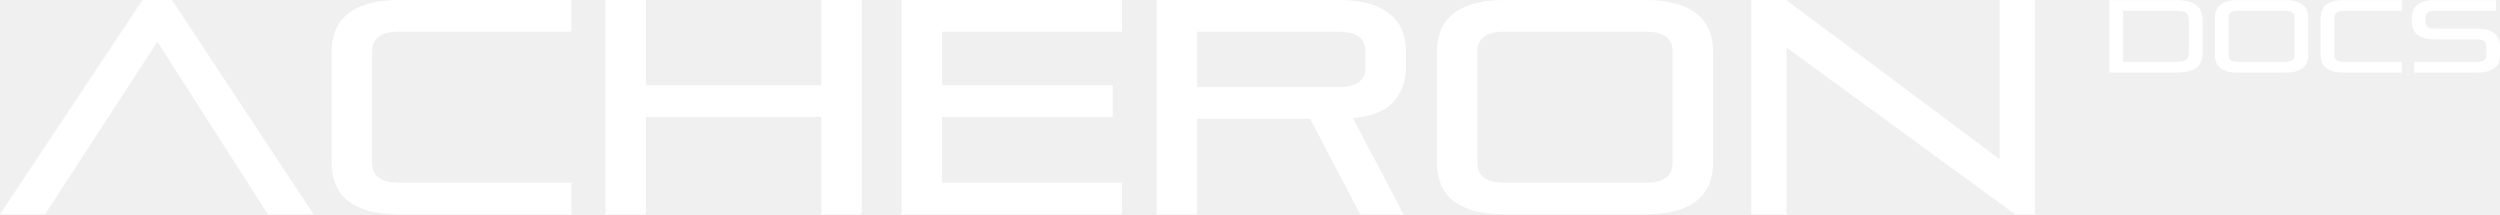
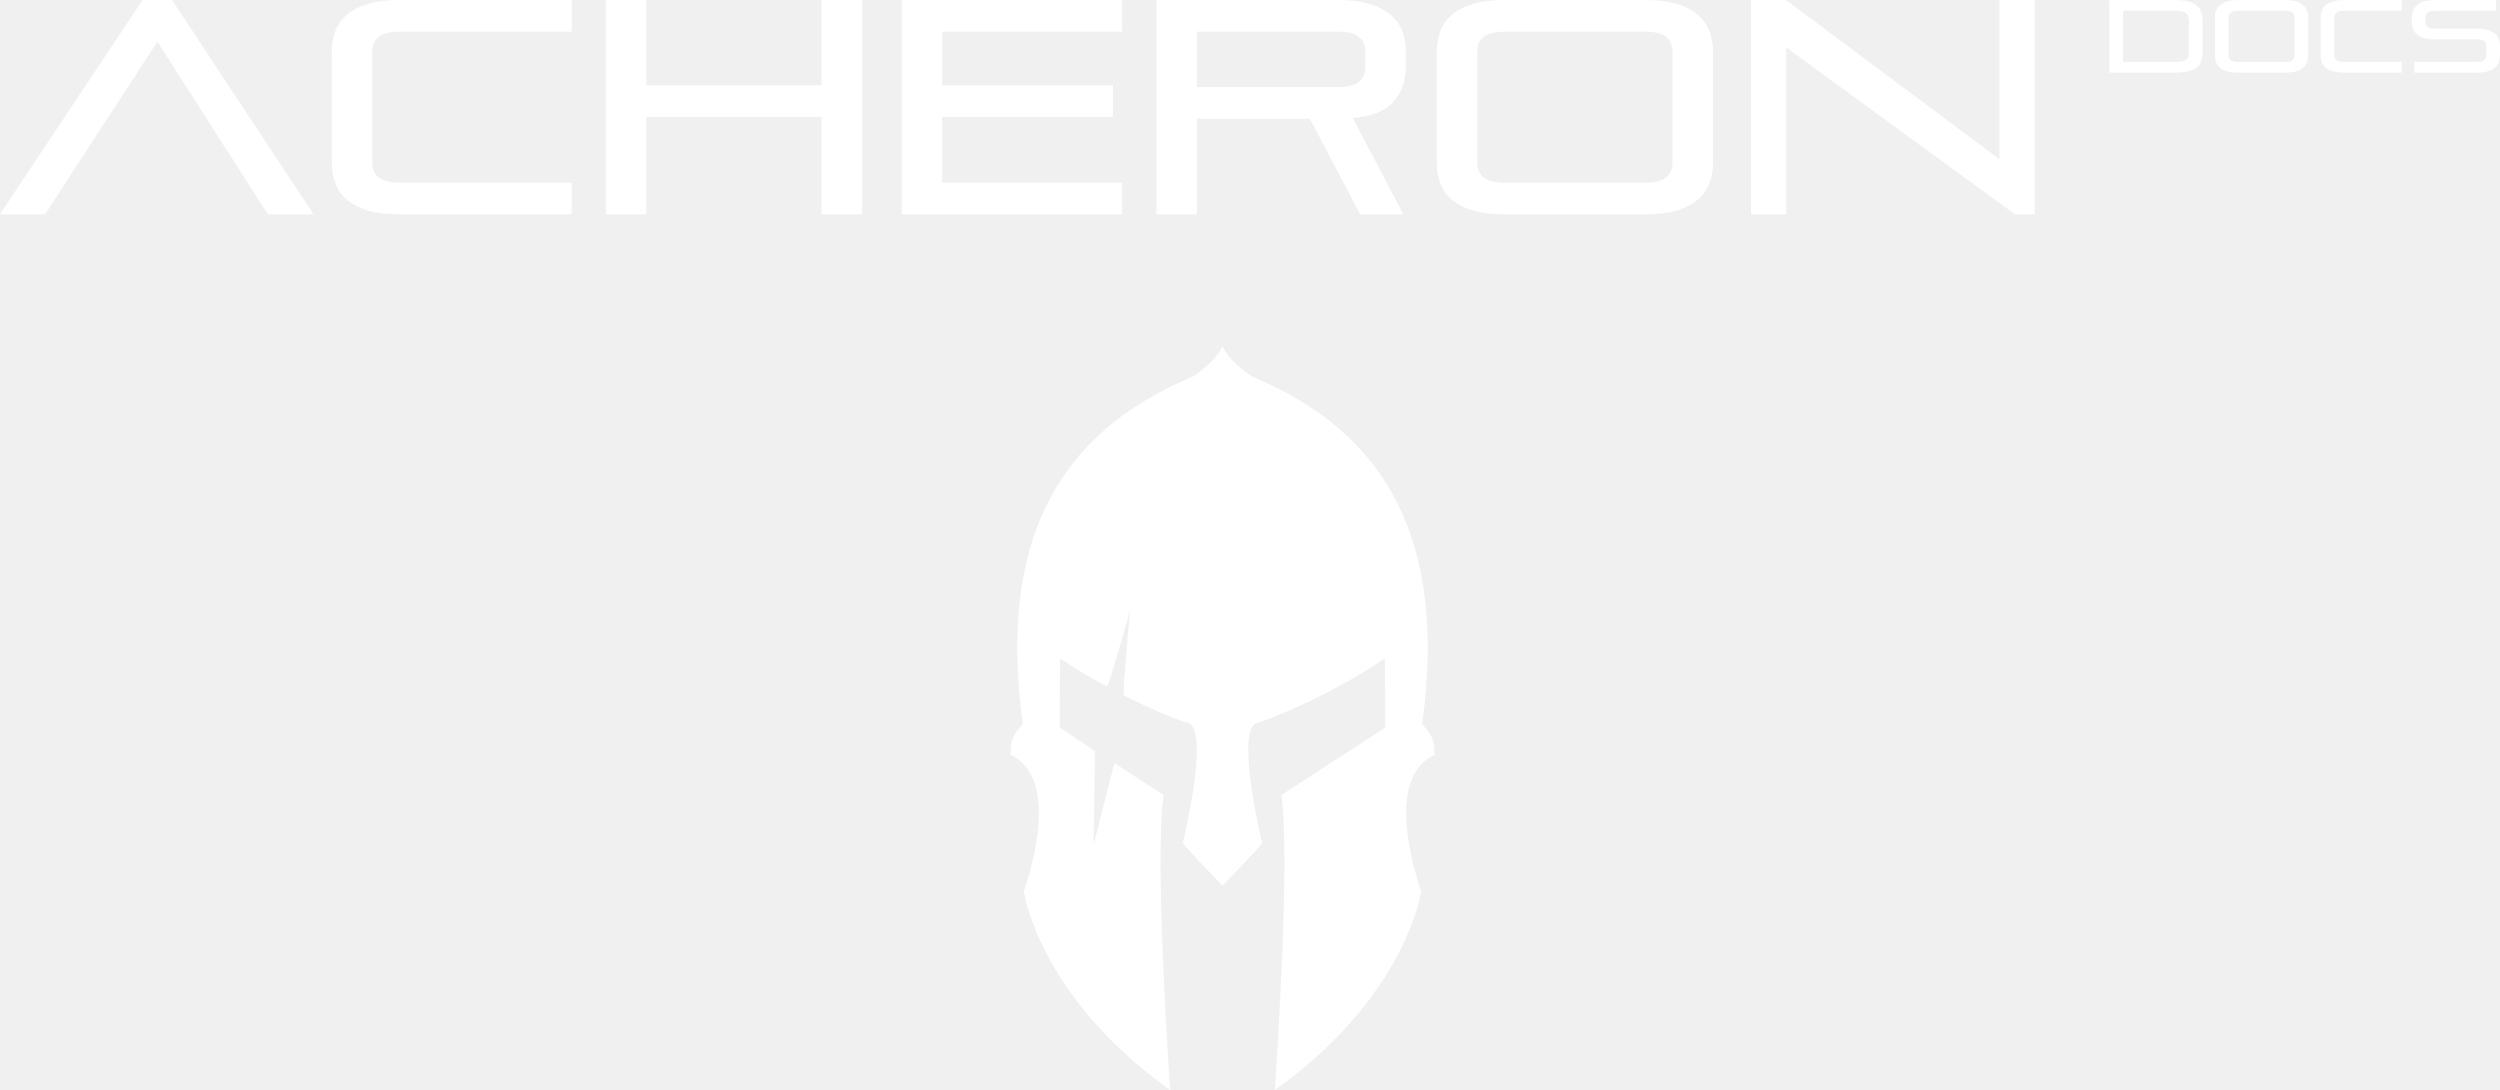
- <svg xmlns="http://www.w3.org/2000/svg" version="1.1" id="svg2" xml:space="preserve" width="2664.852" height="228.447" viewBox="0 0 2664.852 228.447">
+ <svg xmlns="http://www.w3.org/2000/svg" version="1.1" id="svg2" xml:space="preserve" width="2664.942" height="1161.888" viewBox="0 0 2664.942 1161.889">
  <defs id="defs6" />
-   <g id="g10" transform="matrix(1.333333,0,0,-1.333333,-663.4898,772.3023)">
+   <g id="g10" transform="matrix(1.333333,0,0,-1.333333,-663.4898,1722.845)">
    <flowRoot xml:space="preserve" id="flowRoot874" style="font-style:normal;font-weight:normal;font-size:40px;line-height:1.25;font-family:sans-serif;letter-spacing:0px;word-spacing:0px;fill:#353130;fill-opacity:1;stroke:none" transform="matrix(6.084361,0,0,-6.084361,6936.749,1780.13)">
      <flowRegion id="flowRegion870" style="fill:#353130;fill-opacity:1">
        <rect id="rect868" width="851.403" height="596.933" x="-1058.308" y="254.811" style="fill:#353130;fill-opacity:1" />
      </flowRegion>
      <flowPara id="flowPara872" style="font-style:normal;font-variant:normal;font-weight:normal;font-stretch:normal;font-family:Pirulen;-inkscape-font-specification:Pirulen;fill:#353130;fill-opacity:1">acheron</flowPara>
    </flowRoot>
    <flowRoot transform="matrix(2.057874,0,0,-2.057874,4356.536,724.9075)" style="font-style:normal;font-weight:normal;font-size:40px;line-height:1.25;font-family:sans-serif;letter-spacing:0px;word-spacing:0px;fill:#353130;fill-opacity:1;stroke:none" id="flowRoot882" xml:space="preserve">
      <flowRegion style="fill:#353130;fill-opacity:1" id="flowRegion878">
        <rect style="fill:#353130;fill-opacity:1" y="254.811" x="-1058.308" height="596.933" width="851.403" id="rect876" />
      </flowRegion>
      <flowPara style="font-style:normal;font-variant:normal;font-weight:normal;font-stretch:normal;font-family:Pirulen;-inkscape-font-specification:Pirulen;fill:#353130;fill-opacity:1" id="flowPara880">docs</flowPara>
    </flowRoot>
    <g id="g894" transform="matrix(0.564588,0,0,0.564588,-1521.899,-116.4736)" />
-     <g aria-label="acheron" transform="matrix(6.084361,0,0,-6.084361,6936.749,2173.637)" style="font-style:normal;font-weight:normal;font-size:40px;line-height:1.25;font-family:sans-serif;letter-spacing:0px;word-spacing:0px;fill:#ffffff;fill-opacity:1;stroke:none" id="flowRoot956">
-       <path d="m -1058.309,290.211 z m 35.2,0 -14.52,-22.68 -14.76,22.68 h -5.92 l 18.72,-28.16 h 3.88 l 18.6,28.16 z" style="font-style:normal;font-variant:normal;font-weight:normal;font-stretch:normal;font-family:Pirulen;-inkscape-font-specification:Pirulen;fill:#ffffff;fill-opacity:1" id="path966" />
-       <path d="m -1014.737,290.211 z m 8.84,0 q -2.4,0 -4.08,-0.48 -1.68,-0.52 -2.76,-1.4 -1.04,-0.92 -1.52,-2.16 -0.48,-1.24 -0.48,-2.76 v -14.56 q 0,-1.52 0.48,-2.76 0.48,-1.24 1.52,-2.12 1.08,-0.92 2.76,-1.4 1.68,-0.52 4.08,-0.52 h 22.68 v 4.16 h -22.68 q -3.52,0 -3.52,2.6 v 14.64 q 0,2.6 3.52,2.6 h 22.68 v 4.16 z" style="font-style:normal;font-variant:normal;font-weight:normal;font-stretch:normal;font-family:Pirulen;-inkscape-font-specification:Pirulen;fill:#ffffff;fill-opacity:1" id="path968" />
-       <path d="m -978.755,290.211 z m 28.36,0 v -12.8 h -23.04 v 12.8 h -5.32 v -28.16 h 5.32 v 11.2 h 23.04 v -11.2 h 5.32 v 28.16 z" style="font-style:normal;font-variant:normal;font-weight:normal;font-stretch:normal;font-family:Pirulen;-inkscape-font-specification:Pirulen;fill:#ffffff;fill-opacity:1" id="path970" />
-       <path d="m -939.849,290.211 z m 0,0 v -28.16 h 28.96 v 4.16 h -23.64 v 7.04 h 22.44 v 4.16 h -22.44 v 8.64 h 23.64 v 4.16 z" style="font-style:normal;font-variant:normal;font-weight:normal;font-stretch:normal;font-family:Pirulen;-inkscape-font-specification:Pirulen;fill:#ffffff;fill-opacity:1" id="path972" />
-       <path d="m -906.334,290.211 z m 26.76,0 -6.6,-12.56 h -14.84 v 12.56 h -5.32 v -28.16 h 23.92 q 2.4,0 4.08,0.52 1.68,0.48 2.72,1.4 1.08,0.88 1.56,2.12 0.48,1.24 0.48,2.76 v 2 q 0,2.72 -1.6,4.56 -1.6,1.8 -5.36,2.16 l 6.64,12.64 z m 0.68,-21.4 q 0,-2.6 -3.52,-2.6 h -18.6 v 7.28 h 18.6 q 3.52,0 3.52,-2.6 z" style="font-style:normal;font-variant:normal;font-weight:normal;font-stretch:normal;font-family:Pirulen;-inkscape-font-specification:Pirulen;fill:#ffffff;fill-opacity:1" id="path974" />
-       <path d="m -869.502,290.211 z m 8.84,0 q -2.4,0 -4.08,-0.48 -1.68,-0.52 -2.76,-1.4 -1.04,-0.92 -1.52,-2.16 -0.48,-1.24 -0.48,-2.76 v -14.56 q 0,-1.52 0.48,-2.76 0.48,-1.24 1.52,-2.12 1.08,-0.92 2.76,-1.4 1.68,-0.52 4.08,-0.52 h 18.6 q 2.4,0 4.08,0.52 1.68,0.48 2.72,1.4 1.08,0.88 1.56,2.12 0.48,1.24 0.48,2.76 v 14.56 q 0,1.52 -0.48,2.76 -0.48,1.24 -1.56,2.16 -1.04,0.88 -2.72,1.4 -1.68,0.48 -4.08,0.48 z m 22.12,-21.4 q 0,-2.6 -3.52,-2.6 h -18.6 q -3.52,0 -3.52,2.6 v 14.64 q 0,2.6 3.52,2.6 h 18.6 q 3.52,0 3.52,-2.6 z" style="font-style:normal;font-variant:normal;font-weight:normal;font-stretch:normal;font-family:Pirulen;-inkscape-font-specification:Pirulen;fill:#ffffff;fill-opacity:1" id="path976" />
-       <path d="m -828.209,290.211 z m 34.68,0 -30.04,-21.92 v 21.92 h -4.64 v -28.16 h 4.6 l 28.04,20.92 v -20.92 h 4.64 v 28.16 z" style="font-style:normal;font-variant:normal;font-weight:normal;font-stretch:normal;font-family:Pirulen;-inkscape-font-specification:Pirulen;fill:#ffffff;fill-opacity:1" id="path978" />
+     <g transform="matrix(2.834646,0,0,-2.834646,1670.505,-140.8711)" id="layer1" style="fill:#353130;fill-opacity:1;stroke:none;stroke-opacity:1">
+       <flowRoot transform="scale(0.2645833)" style="font-style:normal;font-variant:normal;font-weight:normal;font-stretch:normal;font-size:40px;line-height:1.25;font-family:optima;-inkscape-font-specification:optima;letter-spacing:0px;word-spacing:0px;fill:#353130;fill-opacity:1;stroke:none;stroke-opacity:1" id="flowRoot815" xml:space="preserve">
+         <flowRegion style="font-style:normal;font-variant:normal;font-weight:normal;font-stretch:normal;font-family:optima;-inkscape-font-specification:optima;fill:#353130;fill-opacity:1;stroke:none;stroke-opacity:1" id="flowRegion817">
+           <rect style="font-style:normal;font-variant:normal;font-weight:normal;font-stretch:normal;font-family:optima;-inkscape-font-specification:optima;stroke:none;stroke-opacity:1;fill:#353130;fill-opacity:1" y="339.663" x="-634.286" height="371.429" width="697.143" id="rect819" />
+         </flowRegion>
+         <flowPara style="font-style:normal;font-variant:normal;font-weight:normal;font-stretch:normal;font-family:optima;-inkscape-font-specification:optima;fill:#353130;fill-opacity:1;stroke:none;stroke-opacity:1" id="flowPara821" />
+       </flowRoot>
+       <text id="text825" y="103.287" x="-118.496" style="font-style:normal;font-variant:normal;font-weight:normal;font-stretch:normal;font-size:10.583px;line-height:1.25;font-family:optima;-inkscape-font-specification:optima;letter-spacing:0px;word-spacing:0px;fill:#353130;fill-opacity:1;stroke:none;stroke-width:0.265;stroke-opacity:1" xml:space="preserve" />
+       <flowRoot style="font-style:normal;font-weight:normal;font-size:40px;line-height:1.25;font-family:sans-serif;letter-spacing:0px;word-spacing:0px;fill:#353130;fill-opacity:1;stroke:none;stroke-opacity:1" id="flowRoot843" xml:space="preserve">
+         <flowRegion id="flowRegion845" style="fill:#353130;fill-opacity:1;stroke:none;stroke-opacity:1">
+           <rect y="472.52" x="-550.714" height="292.143" width="296.429" id="rect847" style="stroke:none;stroke-opacity:1;fill:#353130;fill-opacity:1" />
+         </flowRegion>
+         <flowPara id="flowPara849" />
+       </flowRoot>
+       <g id="g984" transform="matrix(0.2645833,0,0,0.2645833,-727.6197,-953.207)" style="fill:#353130;fill-opacity:1;stroke:none;stroke-opacity:1">
+         <g transform="matrix(1.523339,0,0,1.523339,-1721.674,-2044.95)" id="g838" style="fill:#353130;fill-opacity:1;stroke:none;stroke-opacity:1">
+           <path style="fill:#353130;fill-opacity:1;stroke:none;stroke-width:1.358;stroke-linecap:butt;stroke-linejoin:miter;stroke-miterlimit:4;stroke-dasharray:none;stroke-opacity:1" d="m 2792.072,4011.515 c -2.352,-9.975 -17.1,-75.07 -5.052,-83.411 0,0 44.747,-14.638 91.002,-45.866 l 0.284,48.377 -72.785,47.279 c 6.849,46.532 -4.695,206.481 -4.54,206.371 92.109,-65.552 102.396,-138.829 102.349,-138.97 -11.587,-34.813 -19.408,-82.147 9.27,-95.507 0.086,-11.147 -1.727,-13.491 -8.514,-21.684 17.078,-125.482 -22.359,-202.967 -119.295,-243.17 -17.71,-12.23 -20.446,-21.163 -20.446,-21.163 0,0 -2.736,8.933 -20.446,21.163 -96.936,40.203 -136.373,117.688 -119.295,243.17 -6.787,8.194 -8.6,10.537 -8.514,21.684 28.678,13.36 20.857,60.694 9.27,95.507 -0.046,0.14 10.24,73.417 102.349,138.97 0.154,0.111 -11.389,-159.839 -4.54,-206.371 l -34.485,-22.351 -14.52,56.888 0.934,-65.356 -24.715,-16.46 0.284,-48.377 c 12.367,8.349 21.396,13.643 32.721,19.657 1.362,0.723 16.32,-53.531 16.32,-53.531 0,0 -5.447,59.306 -4.55,59.761 27.696,14.089 46.513,19.978 46.513,19.978 12.047,8.341 -2.7,73.436 -5.052,83.411 -0.205,0.866 27.728,29.837 27.728,29.837 0,0 27.932,-28.971 27.727,-29.837 z" id="path831" />
+         </g>
+       </g>
    </g>
-     <g aria-label="docs" transform="matrix(2.057874,0,0,-2.057874,4356.536,1118.415)" style="font-style:normal;font-weight:normal;font-size:40px;line-height:1.25;font-family:sans-serif;letter-spacing:0px;word-spacing:0px;fill:#ffffff;fill-opacity:1;stroke:none" id="flowRoot964">
-       <path d="m -1055.709,290.211 z m 0,0 v -28.16 h 25.8 q 3,0 5,0.52 2,0.52 3.2,1.56 1.2,1.04 1.68,2.6 0.52,1.56 0.52,3.64 v 11.8 q 0,2 -0.52,3.52 -0.48,1.48 -1.68,2.48 -1.2,1 -3.2,1.52 -2,0.52 -5,0.52 z m 30.88,-19.84 q 0,-1.2 -0.24,-2 -0.24,-0.8 -0.84,-1.28 -0.56,-0.48 -1.56,-0.68 -0.96,-0.2 -2.44,-0.2 h -20.48 v 19.84 h 20.48 q 1.48,0 2.44,-0.2 1,-0.2 1.56,-0.64 0.6,-0.44 0.84,-1.2 0.24,-0.76 0.24,-1.88 z" style="font-style:normal;font-variant:normal;font-weight:normal;font-stretch:normal;font-family:Pirulen;-inkscape-font-specification:Pirulen;fill:#ffffff;fill-opacity:1" id="path981" />
-       <path d="m -1014.737,290.211 z m 8.84,0 q -2.4,0 -4.08,-0.48 -1.68,-0.52 -2.76,-1.4 -1.04,-0.92 -1.52,-2.16 -0.48,-1.24 -0.48,-2.76 v -14.56 q 0,-1.52 0.48,-2.76 0.48,-1.24 1.52,-2.12 1.08,-0.92 2.76,-1.4 1.68,-0.52 4.08,-0.52 h 18.6 q 2.4,0 4.08,0.52 1.68,0.48 2.72,1.4 1.08,0.88 1.56,2.12 0.48,1.24 0.48,2.76 v 14.56 q 0,1.52 -0.48,2.76 -0.48,1.24 -1.56,2.16 -1.04,0.88 -2.72,1.4 -1.68,0.48 -4.08,0.48 z m 22.12,-21.4 q 0,-2.6 -3.52,-2.6 h -18.6 q -3.52,0 -3.52,2.6 v 14.64 q 0,2.6 3.52,2.6 h 18.6 q 3.52,0 3.52,-2.6 z" style="font-style:normal;font-variant:normal;font-weight:normal;font-stretch:normal;font-family:Pirulen;-inkscape-font-specification:Pirulen;fill:#ffffff;fill-opacity:1" id="path983" />
-       <path d="m -973.643,290.211 z m 8.84,0 q -2.4,0 -4.08,-0.48 -1.68,-0.52 -2.76,-1.4 -1.04,-0.92 -1.52,-2.16 -0.48,-1.24 -0.48,-2.76 v -14.56 q 0,-1.52 0.48,-2.76 0.48,-1.24 1.52,-2.12 1.08,-0.92 2.76,-1.4 1.68,-0.52 4.08,-0.52 h 22.68 v 4.16 h -22.68 q -3.52,0 -3.52,2.6 v 14.64 q 0,2.6 3.52,2.6 h 22.68 v 4.16 z" style="font-style:normal;font-variant:normal;font-weight:normal;font-stretch:normal;font-family:Pirulen;-inkscape-font-specification:Pirulen;fill:#ffffff;fill-opacity:1" id="path985" />
-       <path d="m -938.222,290.211 z m 0.92,0 v -4.16 h 24.48 q 3.52,0 3.52,-2.6 v -3.56 q 0,-2.6 -3.52,-2.6 h -16.56 q -2.4,0 -4.08,-0.48 -1.68,-0.52 -2.76,-1.4 -1.04,-0.92 -1.52,-2.16 -0.48,-1.24 -0.48,-2.76 v -1.64 q 0,-1.52 0.48,-2.76 0.48,-1.24 1.52,-2.12 1.08,-0.92 2.76,-1.4 1.68,-0.52 4.08,-0.52 h 23.84 v 4.16 h -23.84 q -3.52,0 -3.52,2.6 v 1.72 q 0,2.6 3.52,2.6 h 16.56 q 2.4,0 4.08,0.52 1.68,0.48 2.72,1.4 1.08,0.88 1.56,2.12 0.48,1.24 0.48,2.76 v 3.48 q 0,1.52 -0.48,2.76 -0.48,1.24 -1.56,2.16 -1.04,0.88 -2.72,1.4 -1.68,0.48 -4.08,0.48 z" style="font-style:normal;font-variant:normal;font-weight:normal;font-stretch:normal;font-family:Pirulen;-inkscape-font-specification:Pirulen;fill:#ffffff;fill-opacity:1" id="path987" />
+     <g style="font-style:normal;font-weight:normal;font-size:40px;line-height:1.25;font-family:sans-serif;letter-spacing:0px;word-spacing:0px;fill:#ffffff;fill-opacity:1;stroke:none" id="flowRoot5039" transform="matrix(6.084361,0,0,-6.084361,6936.749,2886.544)" aria-label="acheron">
+       <path id="path873" style="font-style:normal;font-variant:normal;font-weight:normal;font-stretch:normal;font-family:Pirulen;-inkscape-font-specification:Pirulen;fill:#ffffff;fill-opacity:1" d="m -1058.309,290.211 z m 35.2,0 -14.52,-22.68 -14.76,22.68 h -5.92 l 18.72,-28.16 h 3.88 l 18.6,28.16 z" />
+       <path id="path875" style="font-style:normal;font-variant:normal;font-weight:normal;font-stretch:normal;font-family:Pirulen;-inkscape-font-specification:Pirulen;fill:#ffffff;fill-opacity:1" d="m -1014.709,290.211 z m 8.84,0 q -2.4,0 -4.08,-0.48 -1.68,-0.52 -2.76,-1.4 -1.04,-0.92 -1.52,-2.16 -0.48,-1.24 -0.48,-2.76 v -14.56 q 0,-1.52 0.48,-2.76 0.48,-1.24 1.52,-2.12 1.08,-0.92 2.76,-1.4 1.68,-0.52 4.08,-0.52 h 22.68 v 4.16 h -22.68 q -3.52,0 -3.52,2.6 v 14.64 q 0,2.6 3.52,2.6 h 22.68 v 4.16 z" />
+       <path id="path877" style="font-style:normal;font-variant:normal;font-weight:normal;font-stretch:normal;font-family:Pirulen;-inkscape-font-specification:Pirulen;fill:#ffffff;fill-opacity:1" d="m -978.709,290.211 z m 28.36,0 v -12.8 h -23.04 v 12.8 h -5.32 v -28.16 h 5.32 v 11.2 h 23.04 v -11.2 h 5.32 v 28.16 z" />
+       <path id="path879" style="font-style:normal;font-variant:normal;font-weight:normal;font-stretch:normal;font-family:Pirulen;-inkscape-font-specification:Pirulen;fill:#ffffff;fill-opacity:1" d="m -939.829,290.211 z m 0,0 v -28.16 h 28.96 v 4.16 h -23.64 v 7.04 h 22.44 v 4.16 h -22.44 v 8.64 h 23.64 v 4.16 z" />
+       <path id="path881" style="font-style:normal;font-variant:normal;font-weight:normal;font-stretch:normal;font-family:Pirulen;-inkscape-font-specification:Pirulen;fill:#ffffff;fill-opacity:1" d="m -906.349,290.211 z m 26.76,0 -6.6,-12.56 h -14.84 v 12.56 h -5.32 v -28.16 h 23.92 q 2.4,0 4.08,0.52 1.68,0.48 2.72,1.4 1.08,0.88 1.56,2.12 0.48,1.24 0.48,2.76 v 2 q 0,2.72 -1.6,4.56 -1.6,1.8 -5.36,2.16 l 6.64,12.64 z m 0.68,-21.4 q 0,-2.6 -3.52,-2.6 h -18.6 v 7.28 h 18.6 q 3.52,0 3.52,-2.6 z" />
+       <path id="path883" style="font-style:normal;font-variant:normal;font-weight:normal;font-stretch:normal;font-family:Pirulen;-inkscape-font-specification:Pirulen;fill:#ffffff;fill-opacity:1" d="m -869.509,290.211 z m 8.84,0 q -2.4,0 -4.08,-0.48 -1.68,-0.52 -2.76,-1.4 -1.04,-0.92 -1.52,-2.16 -0.48,-1.24 -0.48,-2.76 v -14.56 q 0,-1.52 0.48,-2.76 0.48,-1.24 1.52,-2.12 1.08,-0.92 2.76,-1.4 1.68,-0.52 4.08,-0.52 h 18.6 q 2.4,0 4.08,0.52 1.68,0.48 2.72,1.4 1.08,0.88 1.56,2.12 0.48,1.24 0.48,2.76 v 14.56 q 0,1.52 -0.48,2.76 -0.48,1.24 -1.56,2.16 -1.04,0.88 -2.72,1.4 -1.68,0.48 -4.08,0.48 z m 22.12,-21.4 q 0,-2.6 -3.52,-2.6 h -18.6 q -3.52,0 -3.52,2.6 v 14.64 q 0,2.6 3.52,2.6 h 18.6 q 3.52,0 3.52,-2.6 z" />
+       <path id="path885" style="font-style:normal;font-variant:normal;font-weight:normal;font-stretch:normal;font-family:Pirulen;-inkscape-font-specification:Pirulen;fill:#ffffff;fill-opacity:1" d="m -828.229,290.211 z m 34.68,0 -30.04,-21.92 v 21.92 h -4.64 v -28.16 h 4.6 l 28.04,20.92 v -20.92 h 4.64 v 28.16 z" />
+     </g>
+     <g style="font-style:normal;font-weight:normal;font-size:40px;line-height:1.25;font-family:sans-serif;letter-spacing:0px;word-spacing:0px;fill:#ffffff;fill-opacity:1;stroke:none" id="flowRoot5047" transform="matrix(2.057874,0,0,-2.057874,4356.536,1831.322)" aria-label="docs">
+       <path id="path888" style="font-style:normal;font-variant:normal;font-weight:normal;font-stretch:normal;font-family:Pirulen;-inkscape-font-specification:Pirulen;fill:#ffffff;fill-opacity:1" d="m -1055.709,290.211 z m 0,0 v -28.16 h 25.8 q 3,0 5,0.52 2,0.52 3.2,1.56 1.2,1.04 1.68,2.6 0.52,1.56 0.52,3.64 v 11.8 q 0,2 -0.52,3.52 -0.48,1.48 -1.68,2.48 -1.2,1 -3.2,1.52 -2,0.52 -5,0.52 z m 30.88,-19.84 q 0,-1.2 -0.24,-2 -0.24,-0.8 -0.84,-1.28 -0.56,-0.48 -1.56,-0.68 -0.96,-0.2 -2.44,-0.2 h -20.48 v 19.84 h 20.48 q 1.48,0 2.44,-0.2 1,-0.2 1.56,-0.64 0.6,-0.44 0.84,-1.2 0.24,-0.76 0.24,-1.88 z" />
+       <path id="path890" style="font-style:normal;font-variant:normal;font-weight:normal;font-stretch:normal;font-family:Pirulen;-inkscape-font-specification:Pirulen;fill:#ffffff;fill-opacity:1" d="m -1014.709,290.211 z m 8.84,0 q -2.4,0 -4.08,-0.48 -1.68,-0.52 -2.76,-1.4 -1.04,-0.92 -1.52,-2.16 -0.48,-1.24 -0.48,-2.76 v -14.56 q 0,-1.52 0.48,-2.76 0.48,-1.24 1.52,-2.12 1.08,-0.92 2.76,-1.4 1.68,-0.52 4.08,-0.52 h 18.6 q 2.4,0 4.08,0.52 1.68,0.48 2.72,1.4 1.08,0.88 1.56,2.12 0.48,1.24 0.48,2.76 v 14.56 q 0,1.52 -0.48,2.76 -0.48,1.24 -1.56,2.16 -1.04,0.88 -2.72,1.4 -1.68,0.48 -4.08,0.48 z m 22.12,-21.4 q 0,-2.6 -3.52,-2.6 h -18.6 q -3.52,0 -3.52,2.6 v 14.64 q 0,2.6 3.52,2.6 h 18.6 q 3.52,0 3.52,-2.6 z" />
+       <path id="path892" style="font-style:normal;font-variant:normal;font-weight:normal;font-stretch:normal;font-family:Pirulen;-inkscape-font-specification:Pirulen;fill:#ffffff;fill-opacity:1" d="m -973.629,290.211 z m 8.84,0 q -2.4,0 -4.08,-0.48 -1.68,-0.52 -2.76,-1.4 -1.04,-0.92 -1.52,-2.16 -0.48,-1.24 -0.48,-2.76 v -14.56 q 0,-1.52 0.48,-2.76 0.48,-1.24 1.52,-2.12 1.08,-0.92 2.76,-1.4 1.68,-0.52 4.08,-0.52 h 22.68 v 4.16 h -22.68 q -3.52,0 -3.52,2.6 v 14.64 q 0,2.6 3.52,2.6 h 22.68 v 4.16 z" />
+       <path id="path894" style="font-style:normal;font-variant:normal;font-weight:normal;font-stretch:normal;font-family:Pirulen;-inkscape-font-specification:Pirulen;fill:#ffffff;fill-opacity:1" d="m -938.189,290.211 z m 0.92,0 v -4.16 h 24.48 q 3.52,0 3.52,-2.6 v -3.56 q 0,-2.6 -3.52,-2.6 h -16.56 q -2.4,0 -4.08,-0.48 -1.68,-0.52 -2.76,-1.4 -1.04,-0.92 -1.52,-2.16 -0.48,-1.24 -0.48,-2.76 v -1.64 q 0,-1.52 0.48,-2.76 0.48,-1.24 1.52,-2.12 1.08,-0.92 2.76,-1.4 1.68,-0.52 4.08,-0.52 h 23.84 v 4.16 h -23.84 q -3.52,0 -3.52,2.6 v 1.72 q 0,2.6 3.52,2.6 h 16.56 q 2.4,0 4.08,0.52 1.68,0.48 2.72,1.4 1.08,0.88 1.56,2.12 0.48,1.24 0.48,2.76 v 3.48 q 0,1.52 -0.48,2.76 -0.48,1.24 -1.56,2.16 -1.04,0.88 -2.72,1.4 -1.68,0.48 -4.08,0.48 z" />
+     </g>
+     <g style="fill:#ffffff;fill-opacity:1;stroke:none;stroke-opacity:1" id="g5073" transform="matrix(2.834646,0,0,-2.834646,1670.505,965.5431)">
+       <g style="font-style:normal;font-variant:normal;font-weight:normal;font-stretch:normal;font-size:40px;line-height:1.25;font-family:optima;-inkscape-font-specification:optima;letter-spacing:0px;word-spacing:0px;fill:#ffffff;fill-opacity:1;stroke:none;stroke-opacity:1" id="flowRoot5055" transform="scale(0.2645833)" />
+       <g style="font-style:normal;font-variant:normal;font-weight:normal;font-stretch:normal;font-size:10.583px;line-height:1.25;font-family:optima;-inkscape-font-specification:optima;letter-spacing:0px;word-spacing:0px;fill:#ffffff;fill-opacity:1;stroke:none;stroke-width:0.265;stroke-opacity:1" id="text5057" />
+       <g style="font-style:normal;font-weight:normal;font-size:40px;line-height:1.25;font-family:sans-serif;letter-spacing:0px;word-spacing:0px;fill:#ffffff;fill-opacity:1;stroke:none;stroke-opacity:1" id="flowRoot5065" />
+       <g style="fill:#ffffff;fill-opacity:1;stroke:none;stroke-opacity:1" transform="matrix(0.2645833,0,0,0.2645833,-727.6197,-953.207)" id="g5071">
+         <g style="fill:#ffffff;fill-opacity:1;stroke:none;stroke-opacity:1" id="g5069" transform="matrix(1.523339,0,0,1.523339,-1721.674,-2044.95)">
+           <path id="path5067" d="m 2792.072,4011.515 c -2.352,-9.975 -17.1,-75.07 -5.052,-83.411 0,0 44.747,-14.638 91.002,-45.866 l 0.284,48.377 -72.785,47.279 c 6.849,46.532 -4.695,206.481 -4.54,206.371 92.109,-65.552 102.396,-138.829 102.349,-138.97 -11.587,-34.813 -19.408,-82.147 9.27,-95.507 0.086,-11.147 -1.727,-13.491 -8.514,-21.684 17.078,-125.482 -22.359,-202.967 -119.295,-243.17 -17.71,-12.23 -20.446,-21.163 -20.446,-21.163 0,0 -2.736,8.933 -20.446,21.163 -96.936,40.203 -136.373,117.688 -119.295,243.17 -6.787,8.194 -8.6,10.537 -8.514,21.684 28.678,13.36 20.857,60.694 9.27,95.507 -0.046,0.14 10.24,73.417 102.349,138.97 0.154,0.111 -11.389,-159.839 -4.54,-206.371 l -34.485,-22.351 -14.52,56.888 0.934,-65.356 -24.715,-16.46 0.284,-48.377 c 12.367,8.349 21.396,13.643 32.721,19.657 1.362,0.723 16.32,-53.531 16.32,-53.531 0,0 -5.447,59.306 -4.55,59.761 27.696,14.089 46.513,19.978 46.513,19.978 12.047,8.341 -2.7,73.436 -5.052,83.411 -0.205,0.866 27.728,29.837 27.728,29.837 0,0 27.932,-28.971 27.727,-29.837 z" style="fill:#ffffff;fill-opacity:1;stroke:none;stroke-width:1.358;stroke-linecap:butt;stroke-linejoin:miter;stroke-miterlimit:4;stroke-dasharray:none;stroke-opacity:1" />
+         </g>
+       </g>
    </g>
  </g>
</svg>
